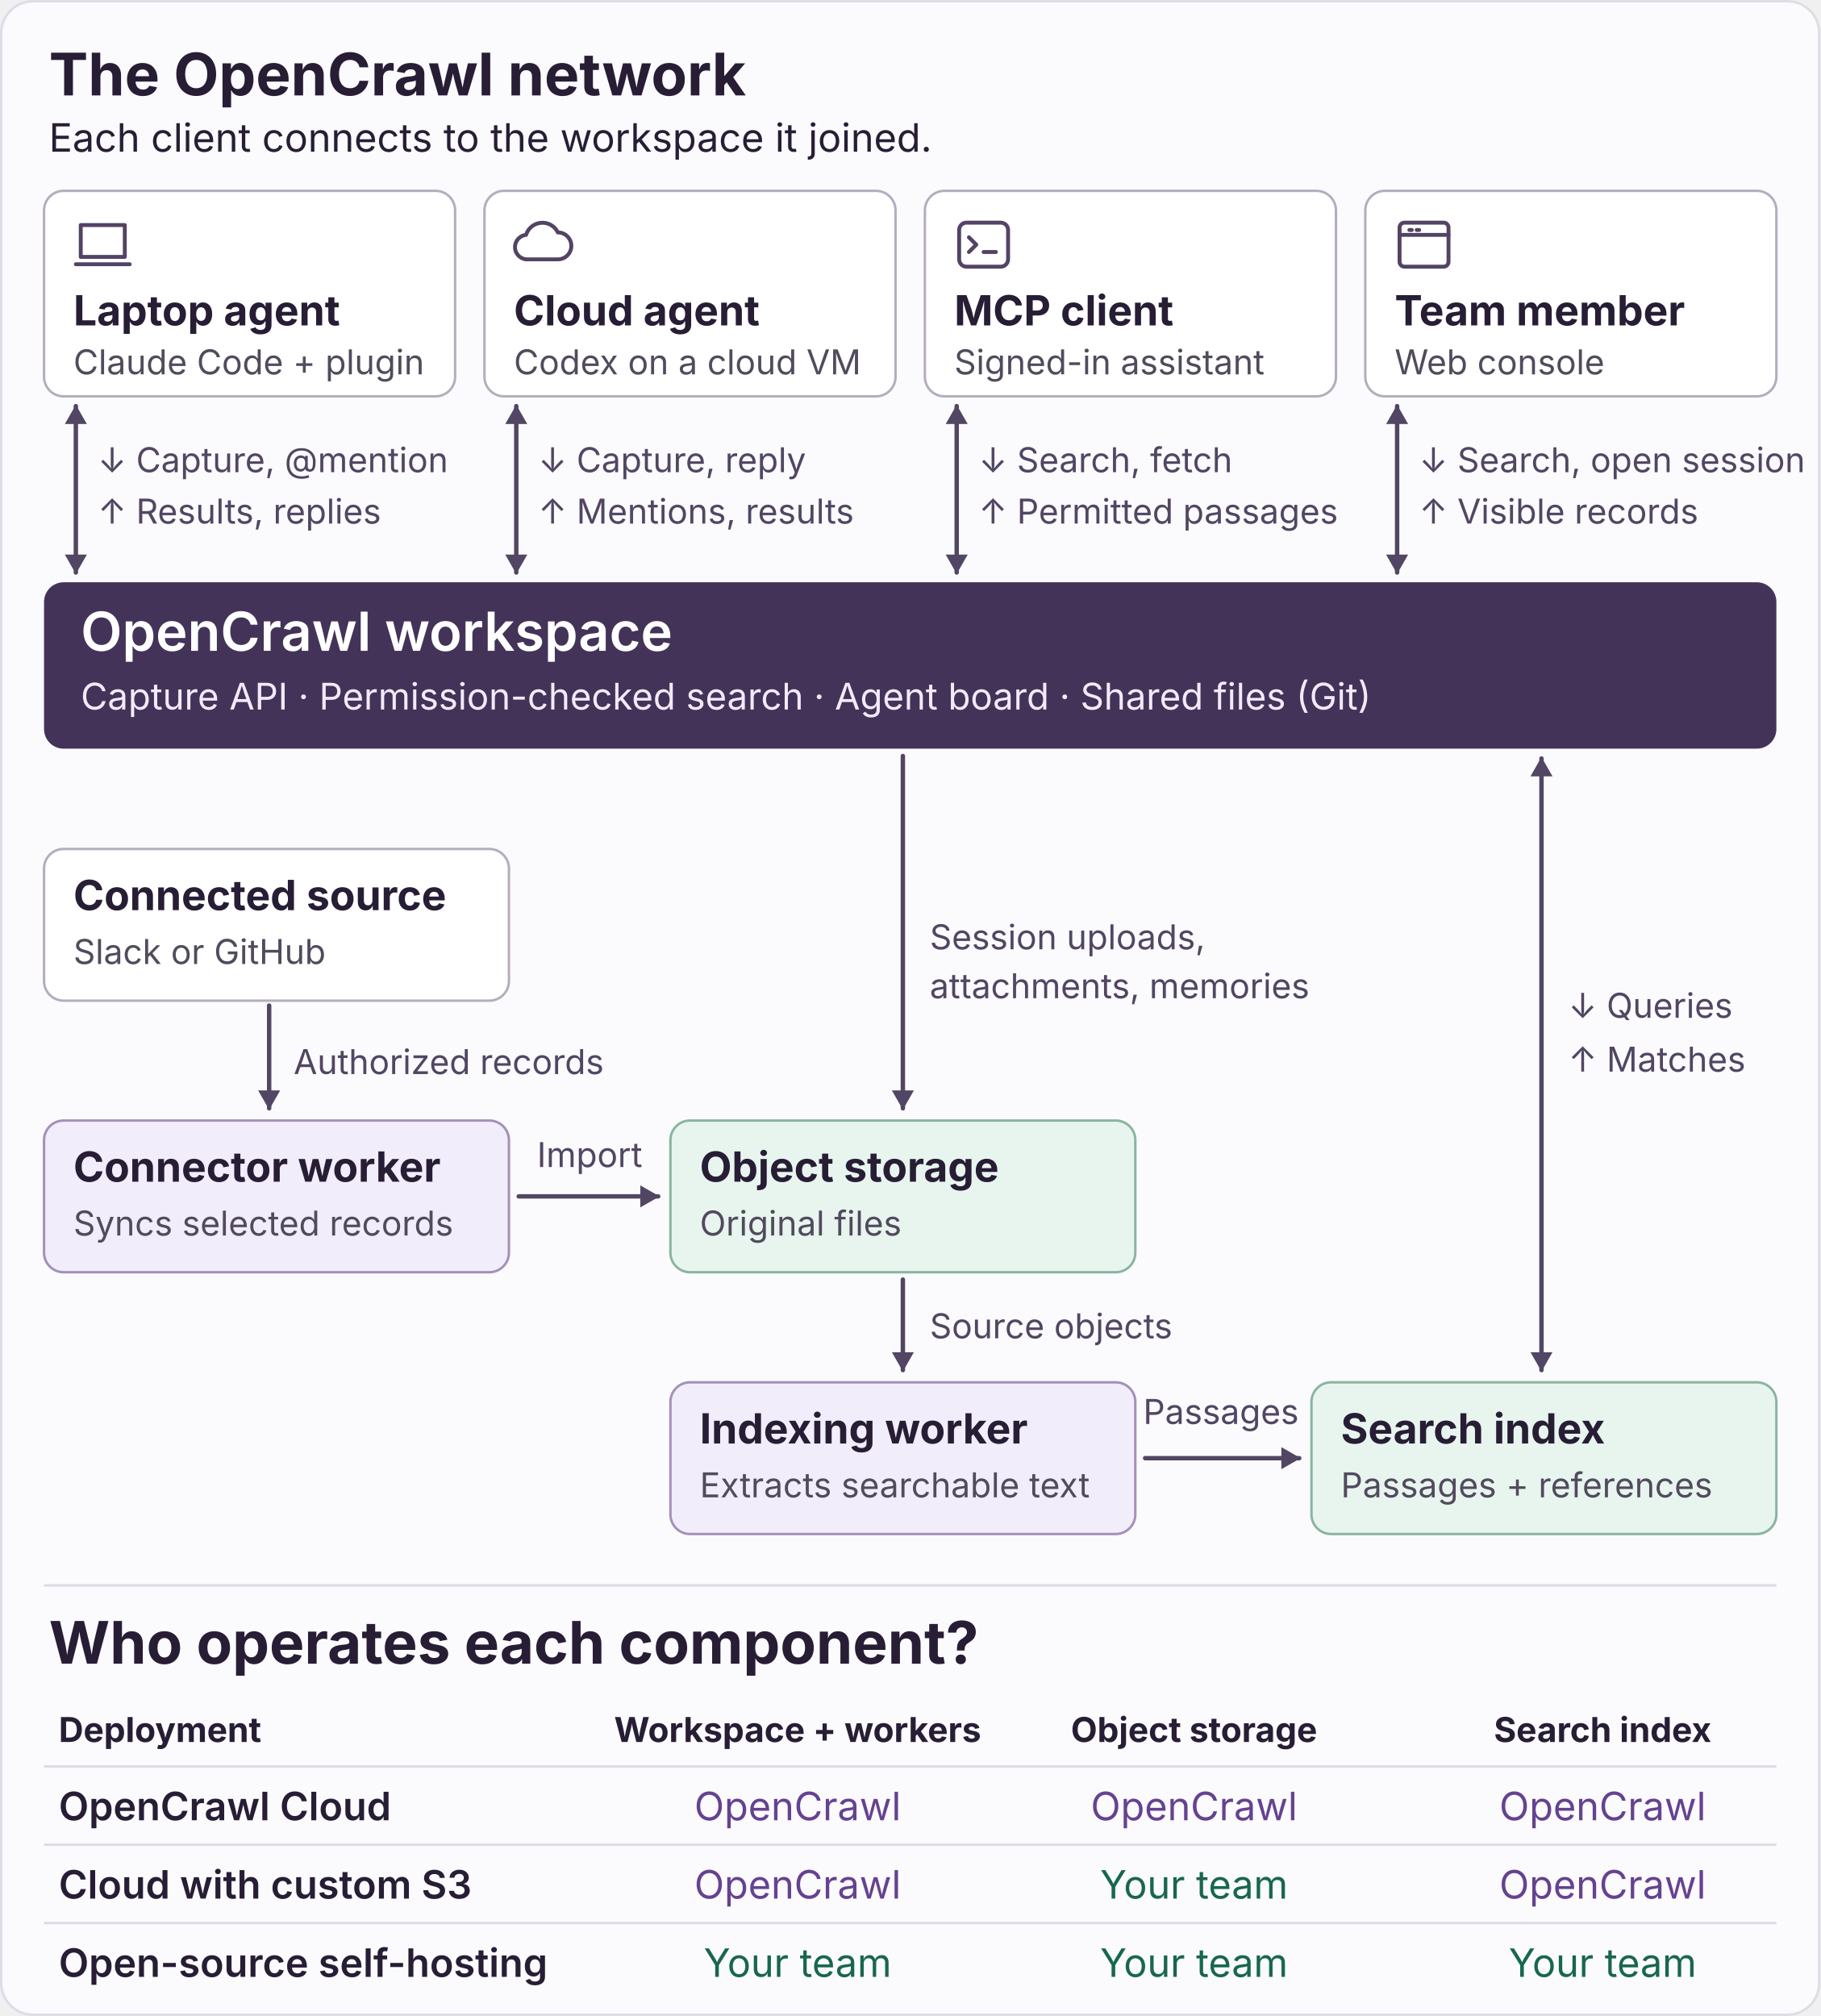
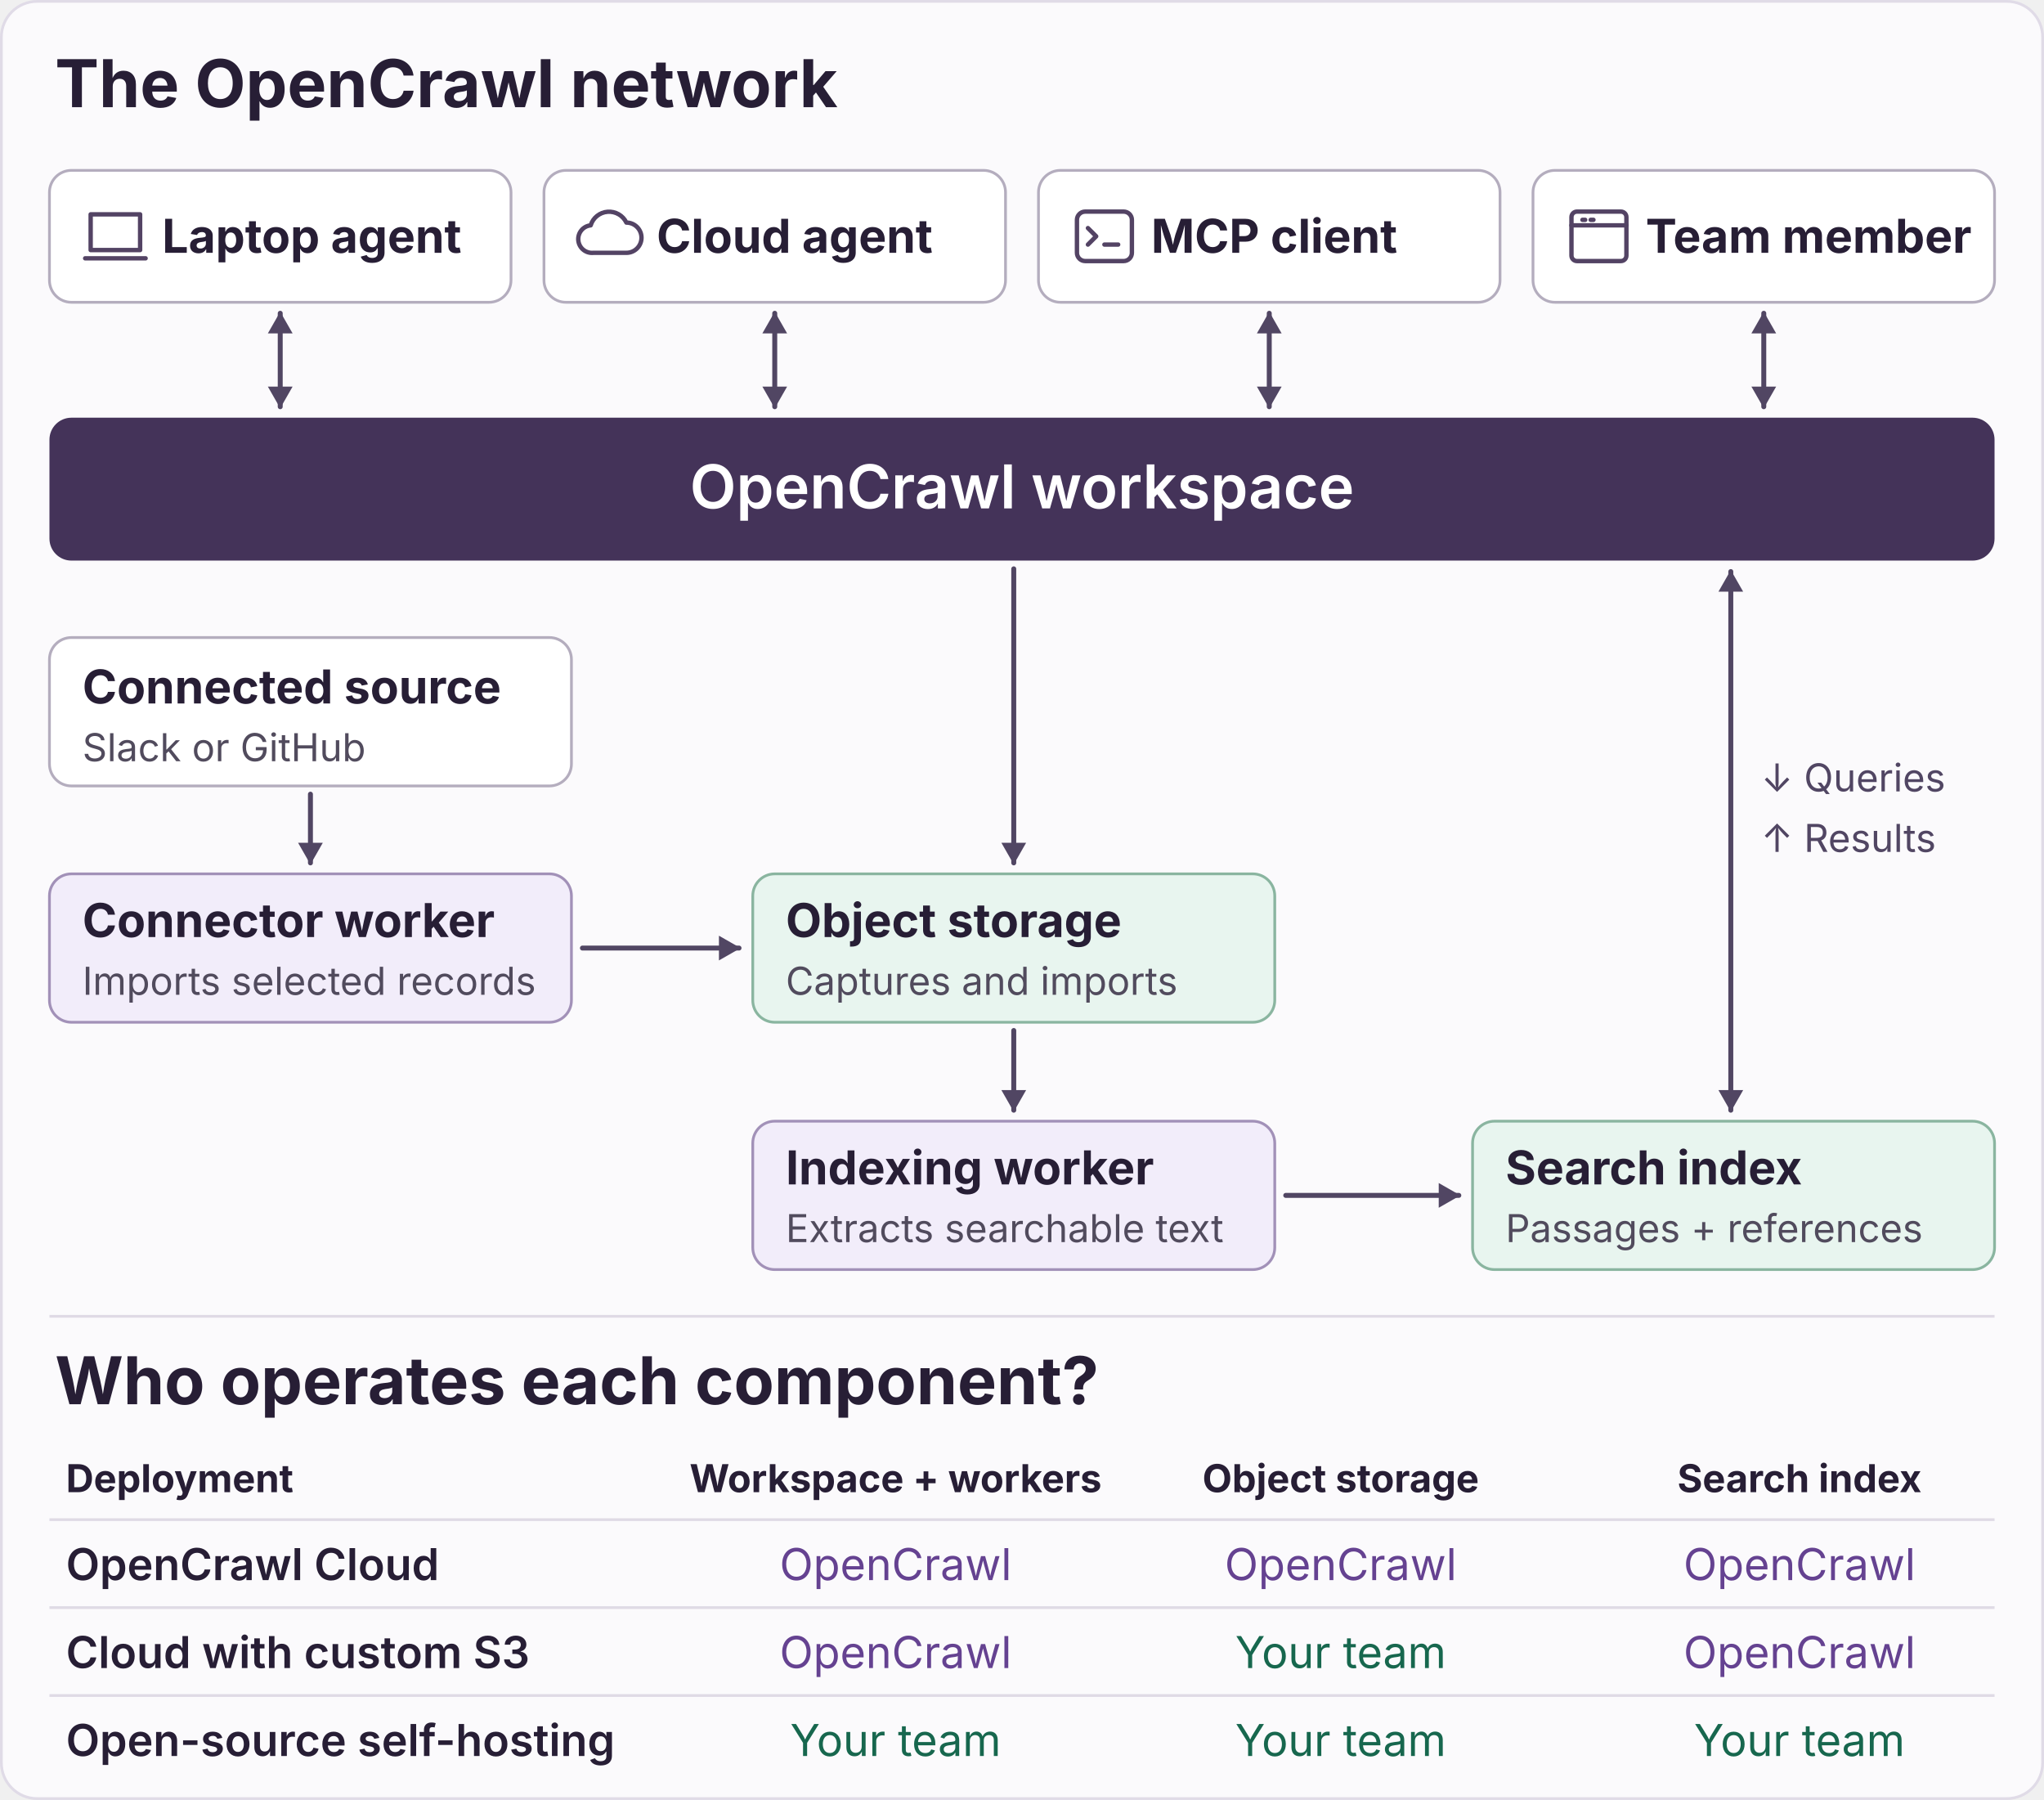
- <svg xmlns="http://www.w3.org/2000/svg" width="744" height="824" viewBox="0 0 744 824" role="img" aria-labelledby="title desc">
+ <svg xmlns="http://www.w3.org/2000/svg" width="744" height="655" viewBox="0 0 744 655" role="img" aria-labelledby="title desc">
  <defs>
    <marker id="tip" viewBox="0 0 8 8" refX="6.5" refY="4" markerWidth="5" markerHeight="5" orient="auto-start-reverse">
      <path d="m0 0 7 4-7 4z" fill="#514663" />
    </marker>
  </defs>
  <style>
    text{font-family:system-ui,-apple-system,'Segoe UI',sans-serif;fill:#271e35}
    .h{font-size:24px;font-weight:680}.node{font-size:17px;font-weight:650}
    .small,.edgeLabel{font-size:14px}.small{fill:#514b5d}.edgeLabel{fill:#514663}
-     .detail,.cellhead,.teamtext,.hosttext{font-size:16px}.cellhead{font-weight:600}
+     .cellhead,.teamtext,.hosttext{font-size:16px}.cellhead{font-weight:600}
    .hosttext{fill:#654291}.teamtext{fill:#17674e}.col{font-size:14px;font-weight:650}
    .client{fill:#fff;stroke:#b4adbe}.icon{fill:none;stroke:#534364;stroke-width:1.6;stroke-linejoin:round;stroke-linecap:round}
    .service{fill:#f2edfa;stroke:#a291b8}.store{fill:#e8f5ef;stroke:#8ab5a0}
-     .api{fill:#443359}.inverse{fill:#fff;font-size:22px;font-weight:640}.inversesmall{fill:#f2eafa;font-size:15px}
+     .api{fill:#443359}.inverse{fill:#fff;font-size:22px;font-weight:640}
    .edge{fill:none;stroke:#514663;stroke-width:1.8;stroke-linejoin:round;stroke-linecap:round}
    .rule{stroke:#dfdae5}.panel{fill:#fbfafc;stroke:#e0dbe7}
  </style>
-   <rect x="0.5" y="0.5" width="743" height="823" rx="13" class="panel" />
+   <rect x="0.5" y="0.5" width="743" height="654" rx="13" class="panel" />
  <text x="20" y="39" class="h" text-anchor="start">The OpenCrawl network</text>
-   <text x="20" y="62" class="detail" text-anchor="start">Each client connects to the workspace it joined.</text>
  <g>
-     <rect x="18" y="78" width="168" height="84" rx="8" class="client" />
-     <g transform="translate(30 88)" class="icon">
+     <rect x="18" y="62" width="168" height="48" rx="8" class="client" />
+     <g transform="translate(30 74)" class="icon">
      <path d="M3 4h18v13H3z M1 20h22" />
    </g>
-     <text x="30" y="133" class="node" text-anchor="start">Laptop agent</text>
-     <text x="30" y="153" class="small" text-anchor="start">Claude Code + plugin</text>
+     <text x="59" y="92" class="node" text-anchor="start">Laptop agent</text>
  </g>
  <g>
-     <rect x="198" y="78" width="168" height="84" rx="8" class="client" />
-     <g transform="translate(210 88)" class="icon">
+     <rect x="198" y="62" width="168" height="48" rx="8" class="client" />
+     <g transform="translate(210 74)" class="icon">
      <path d="M6 18a5 5 0 0 1-1-10 7 7 0 0 1 13-1 5.5 5.5 0 0 1 0 11Z" />
    </g>
-     <text x="210" y="133" class="node" text-anchor="start">Cloud agent</text>
-     <text x="210" y="153" class="small" text-anchor="start">Codex on a cloud VM</text>
+     <text x="239" y="92" class="node" text-anchor="start">Cloud agent</text>
  </g>
  <g>
-     <rect x="378" y="78" width="168" height="84" rx="8" class="client" />
-     <g transform="translate(390 88)" class="icon">
+     <rect x="378" y="62" width="168" height="48" rx="8" class="client" />
+     <g transform="translate(390 74)" class="icon">
      <rect x="2" y="3" width="20" height="18" rx="3" />
      <path d="m6 9 3 3-3 3m6 0h5" />
    </g>
-     <text x="390" y="133" class="node" text-anchor="start">MCP client</text>
-     <text x="390" y="153" class="small" text-anchor="start">Signed-in assistant</text>
+     <text x="419" y="92" class="node" text-anchor="start">MCP client</text>
  </g>
  <g>
-     <rect x="558" y="78" width="168" height="84" rx="8" class="client" />
-     <g transform="translate(570 88)" class="icon">
+     <rect x="558" y="62" width="168" height="48" rx="8" class="client" />
+     <g transform="translate(570 74)" class="icon">
      <rect x="2" y="3" width="20" height="18" rx="2" />
      <path d="M2 8h20m-16-2h1m2 0h1" />
    </g>
-     <text x="570" y="133" class="node" text-anchor="start">Team member</text>
-     <text x="570" y="153" class="small" text-anchor="start">Web console</text>
+     <text x="599" y="92" class="node" text-anchor="start">Team member</text>
  </g>
-   <path d="M31 166V234" class="edge" marker-end="url(#tip)" marker-start="url(#tip)" />
-   <text x="40" y="193" class="edgeLabel" text-anchor="start">↓ Capture, @mention</text>
-   <text x="40" y="214" class="edgeLabel" text-anchor="start">↑ Results, replies</text>
-   <path d="M211 166V234" class="edge" marker-end="url(#tip)" marker-start="url(#tip)" />
-   <text x="220" y="193" class="edgeLabel" text-anchor="start">↓ Capture, reply</text>
-   <text x="220" y="214" class="edgeLabel" text-anchor="start">↑ Mentions, results</text>
-   <path d="M391 166V234" class="edge" marker-end="url(#tip)" marker-start="url(#tip)" />
-   <text x="400" y="193" class="edgeLabel" text-anchor="start">↓ Search, fetch</text>
-   <text x="400" y="214" class="edgeLabel" text-anchor="start">↑ Permitted passages</text>
-   <path d="M571 166V234" class="edge" marker-end="url(#tip)" marker-start="url(#tip)" />
-   <text x="580" y="193" class="edgeLabel" text-anchor="start">↓ Search, open session</text>
-   <text x="580" y="214" class="edgeLabel" text-anchor="start">↑ Visible records</text>
-   <rect x="18" y="238" width="708" height="68" rx="8" class="api" />
-   <text x="33" y="266" class="inverse" text-anchor="start">OpenCrawl workspace</text>
-   <text x="33" y="290" class="inversesmall" text-anchor="start">Capture API   ·   Permission-checked search   ·   Agent board   ·   Shared files (Git)</text>
+   <path d="M102 114V148" class="edge" marker-end="url(#tip)" marker-start="url(#tip)" />
+   <path d="M282 114V148" class="edge" marker-end="url(#tip)" marker-start="url(#tip)" />
+   <path d="M462 114V148" class="edge" marker-end="url(#tip)" marker-start="url(#tip)" />
+   <path d="M642 114V148" class="edge" marker-end="url(#tip)" marker-start="url(#tip)" />
+   <rect x="18" y="152" width="708" height="52" rx="8" class="api" />
+   <text x="372" y="185" class="inverse" text-anchor="middle">OpenCrawl workspace</text>
  <g>
-     <rect x="18" y="347" width="190" height="62" rx="8" class="client" />
-     <text x="30" y="372" class="node" text-anchor="start">Connected source</text>
-     <text x="30" y="394" class="small" text-anchor="start">Slack or GitHub</text>
+     <rect x="18" y="232" width="190" height="54" rx="8" class="client" />
+     <text x="30" y="256" class="node" text-anchor="start">Connected source</text>
+     <text x="30" y="277" class="small" text-anchor="start">Slack or GitHub</text>
  </g>
  <g>
-     <rect x="18" y="458" width="190" height="62" rx="8" class="service" />
-     <text x="30" y="483" class="node" text-anchor="start">Connector worker</text>
-     <text x="30" y="505" class="small" text-anchor="start">Syncs selected records</text>
+     <rect x="18" y="318" width="190" height="54" rx="8" class="service" />
+     <text x="30" y="341" class="node" text-anchor="start">Connector worker</text>
+     <text x="30" y="362" class="small" text-anchor="start">Imports selected records</text>
  </g>
  <g>
-     <rect x="274" y="458" width="190" height="62" rx="8" class="store" />
-     <text x="286" y="483" class="node" text-anchor="start">Object storage</text>
-     <text x="286" y="505" class="small" text-anchor="start">Original files</text>
+     <rect x="274" y="318" width="190" height="54" rx="8" class="store" />
+     <text x="286" y="341" class="node" text-anchor="start">Object storage</text>
+     <text x="286" y="362" class="small" text-anchor="start">Captures and imports</text>
  </g>
  <g>
-     <rect x="274" y="565" width="190" height="62" rx="8" class="service" />
-     <text x="286" y="590" class="node" text-anchor="start">Indexing worker</text>
-     <text x="286" y="612" class="small" text-anchor="start">Extracts searchable text</text>
+     <rect x="274" y="408" width="190" height="54" rx="8" class="service" />
+     <text x="286" y="431" class="node" text-anchor="start">Indexing worker</text>
+     <text x="286" y="452" class="small" text-anchor="start">Extracts searchable text</text>
  </g>
  <g>
-     <rect x="536" y="565" width="190" height="62" rx="8" class="store" />
-     <text x="548" y="590" class="node" text-anchor="start">Search index</text>
-     <text x="548" y="612" class="small" text-anchor="start">Passages + references</text>
+     <rect x="536" y="408" width="190" height="54" rx="8" class="store" />
+     <text x="548" y="431" class="node" text-anchor="start">Search index</text>
+     <text x="548" y="452" class="small" text-anchor="start">Passages + references</text>
  </g>
-   <path d="M110 411V453" class="edge" marker-end="url(#tip)" />
-   <text x="120" y="439" class="edgeLabel" text-anchor="start">Authorized records</text>
-   <path d="M212 489H269" class="edge" marker-end="url(#tip)" />
-   <text x="241" y="477" class="edgeLabel" text-anchor="middle">Import</text>
-   <path d="M369 309V453" class="edge" marker-end="url(#tip)" />
-   <text x="380" y="388" class="edgeLabel" text-anchor="start">Session uploads,</text>
-   <text x="380" y="408" class="edgeLabel" text-anchor="start">attachments, memories</text>
-   <path d="M369 523V560" class="edge" marker-end="url(#tip)" />
-   <text x="380" y="547" class="edgeLabel" text-anchor="start">Source objects</text>
-   <path d="M468 596H531" class="edge" marker-end="url(#tip)" />
-   <text x="499" y="582" class="edgeLabel" text-anchor="middle">Passages</text>
-   <path d="M630 310V560" class="edge" marker-end="url(#tip)" marker-start="url(#tip)" />
-   <text x="641" y="416" class="edgeLabel" text-anchor="start">↓ Queries</text>
-   <text x="641" y="438" class="edgeLabel" text-anchor="start">↑ Matches</text>
-   <path class="rule" d="M18 648H726" />
-   <text x="20" y="680" class="h" text-anchor="start">Who operates each component?</text>
-   <text x="24" y="712" class="col" text-anchor="start">Deployment</text>
-   <text x="326" y="712" class="col" text-anchor="middle">Workspace + workers</text>
-   <text x="488" y="712" class="col" text-anchor="middle">Object storage</text>
-   <text x="655" y="712" class="col" text-anchor="middle">Search index</text>
-   <path class="rule" d="M18 722H726 M18 754H726 M18 786H726" />
+   <path d="M113 289V314" class="edge" marker-end="url(#tip)" />
+   <path d="M212 345H269" class="edge" marker-end="url(#tip)" />
+   <path d="M369 207V314" class="edge" marker-end="url(#tip)" />
+   <path d="M369 375V404" class="edge" marker-end="url(#tip)" />
+   <path d="M468 435H531" class="edge" marker-end="url(#tip)" />
+   <path d="M630 208V404" class="edge" marker-end="url(#tip)" marker-start="url(#tip)" />
+   <text x="641" y="288" class="edgeLabel" text-anchor="start">↓ Queries</text>
+   <text x="641" y="310" class="edgeLabel" text-anchor="start">↑ Results</text>
+   <path class="rule" d="M18 479H726" />
+   <text x="20" y="511" class="h" text-anchor="start">Who operates each component?</text>
+   <text x="24" y="543" class="col" text-anchor="start">Deployment</text>
+   <text x="326" y="543" class="col" text-anchor="middle">Workspace + workers</text>
+   <text x="488" y="543" class="col" text-anchor="middle">Object storage</text>
+   <text x="655" y="543" class="col" text-anchor="middle">Search index</text>
+   <path class="rule" d="M18 553H726 M18 585H726 M18 617H726" />
  <g>
-     <text x="24" y="744" class="cellhead" text-anchor="start">OpenCrawl Cloud</text>
-     <text x="326" y="744" class="hosttext" text-anchor="middle">OpenCrawl</text>
-     <text x="488" y="744" class="hosttext" text-anchor="middle">OpenCrawl</text>
-     <text x="655" y="744" class="hosttext" text-anchor="middle">OpenCrawl</text>
+     <text x="24" y="575" class="cellhead" text-anchor="start">OpenCrawl Cloud</text>
+     <text x="326" y="575" class="hosttext" text-anchor="middle">OpenCrawl</text>
+     <text x="488" y="575" class="hosttext" text-anchor="middle">OpenCrawl</text>
+     <text x="655" y="575" class="hosttext" text-anchor="middle">OpenCrawl</text>
  </g>
  <g>
-     <text x="24" y="776" class="cellhead" text-anchor="start">Cloud with custom S3</text>
-     <text x="326" y="776" class="hosttext" text-anchor="middle">OpenCrawl</text>
-     <text x="488" y="776" class="teamtext" text-anchor="middle">Your team</text>
-     <text x="655" y="776" class="hosttext" text-anchor="middle">OpenCrawl</text>
+     <text x="24" y="607" class="cellhead" text-anchor="start">Cloud with custom S3</text>
+     <text x="326" y="607" class="hosttext" text-anchor="middle">OpenCrawl</text>
+     <text x="488" y="607" class="teamtext" text-anchor="middle">Your team</text>
+     <text x="655" y="607" class="hosttext" text-anchor="middle">OpenCrawl</text>
  </g>
  <g>
-     <text x="24" y="808" class="cellhead" text-anchor="start">Open-source self-hosting</text>
-     <text x="326" y="808" class="teamtext" text-anchor="middle">Your team</text>
-     <text x="488" y="808" class="teamtext" text-anchor="middle">Your team</text>
-     <text x="655" y="808" class="teamtext" text-anchor="middle">Your team</text>
+     <text x="24" y="639" class="cellhead" text-anchor="start">Open-source self-hosting</text>
+     <text x="326" y="639" class="teamtext" text-anchor="middle">Your team</text>
+     <text x="488" y="639" class="teamtext" text-anchor="middle">Your team</text>
+     <text x="655" y="639" class="teamtext" text-anchor="middle">Your team</text>
  </g>
</svg>
